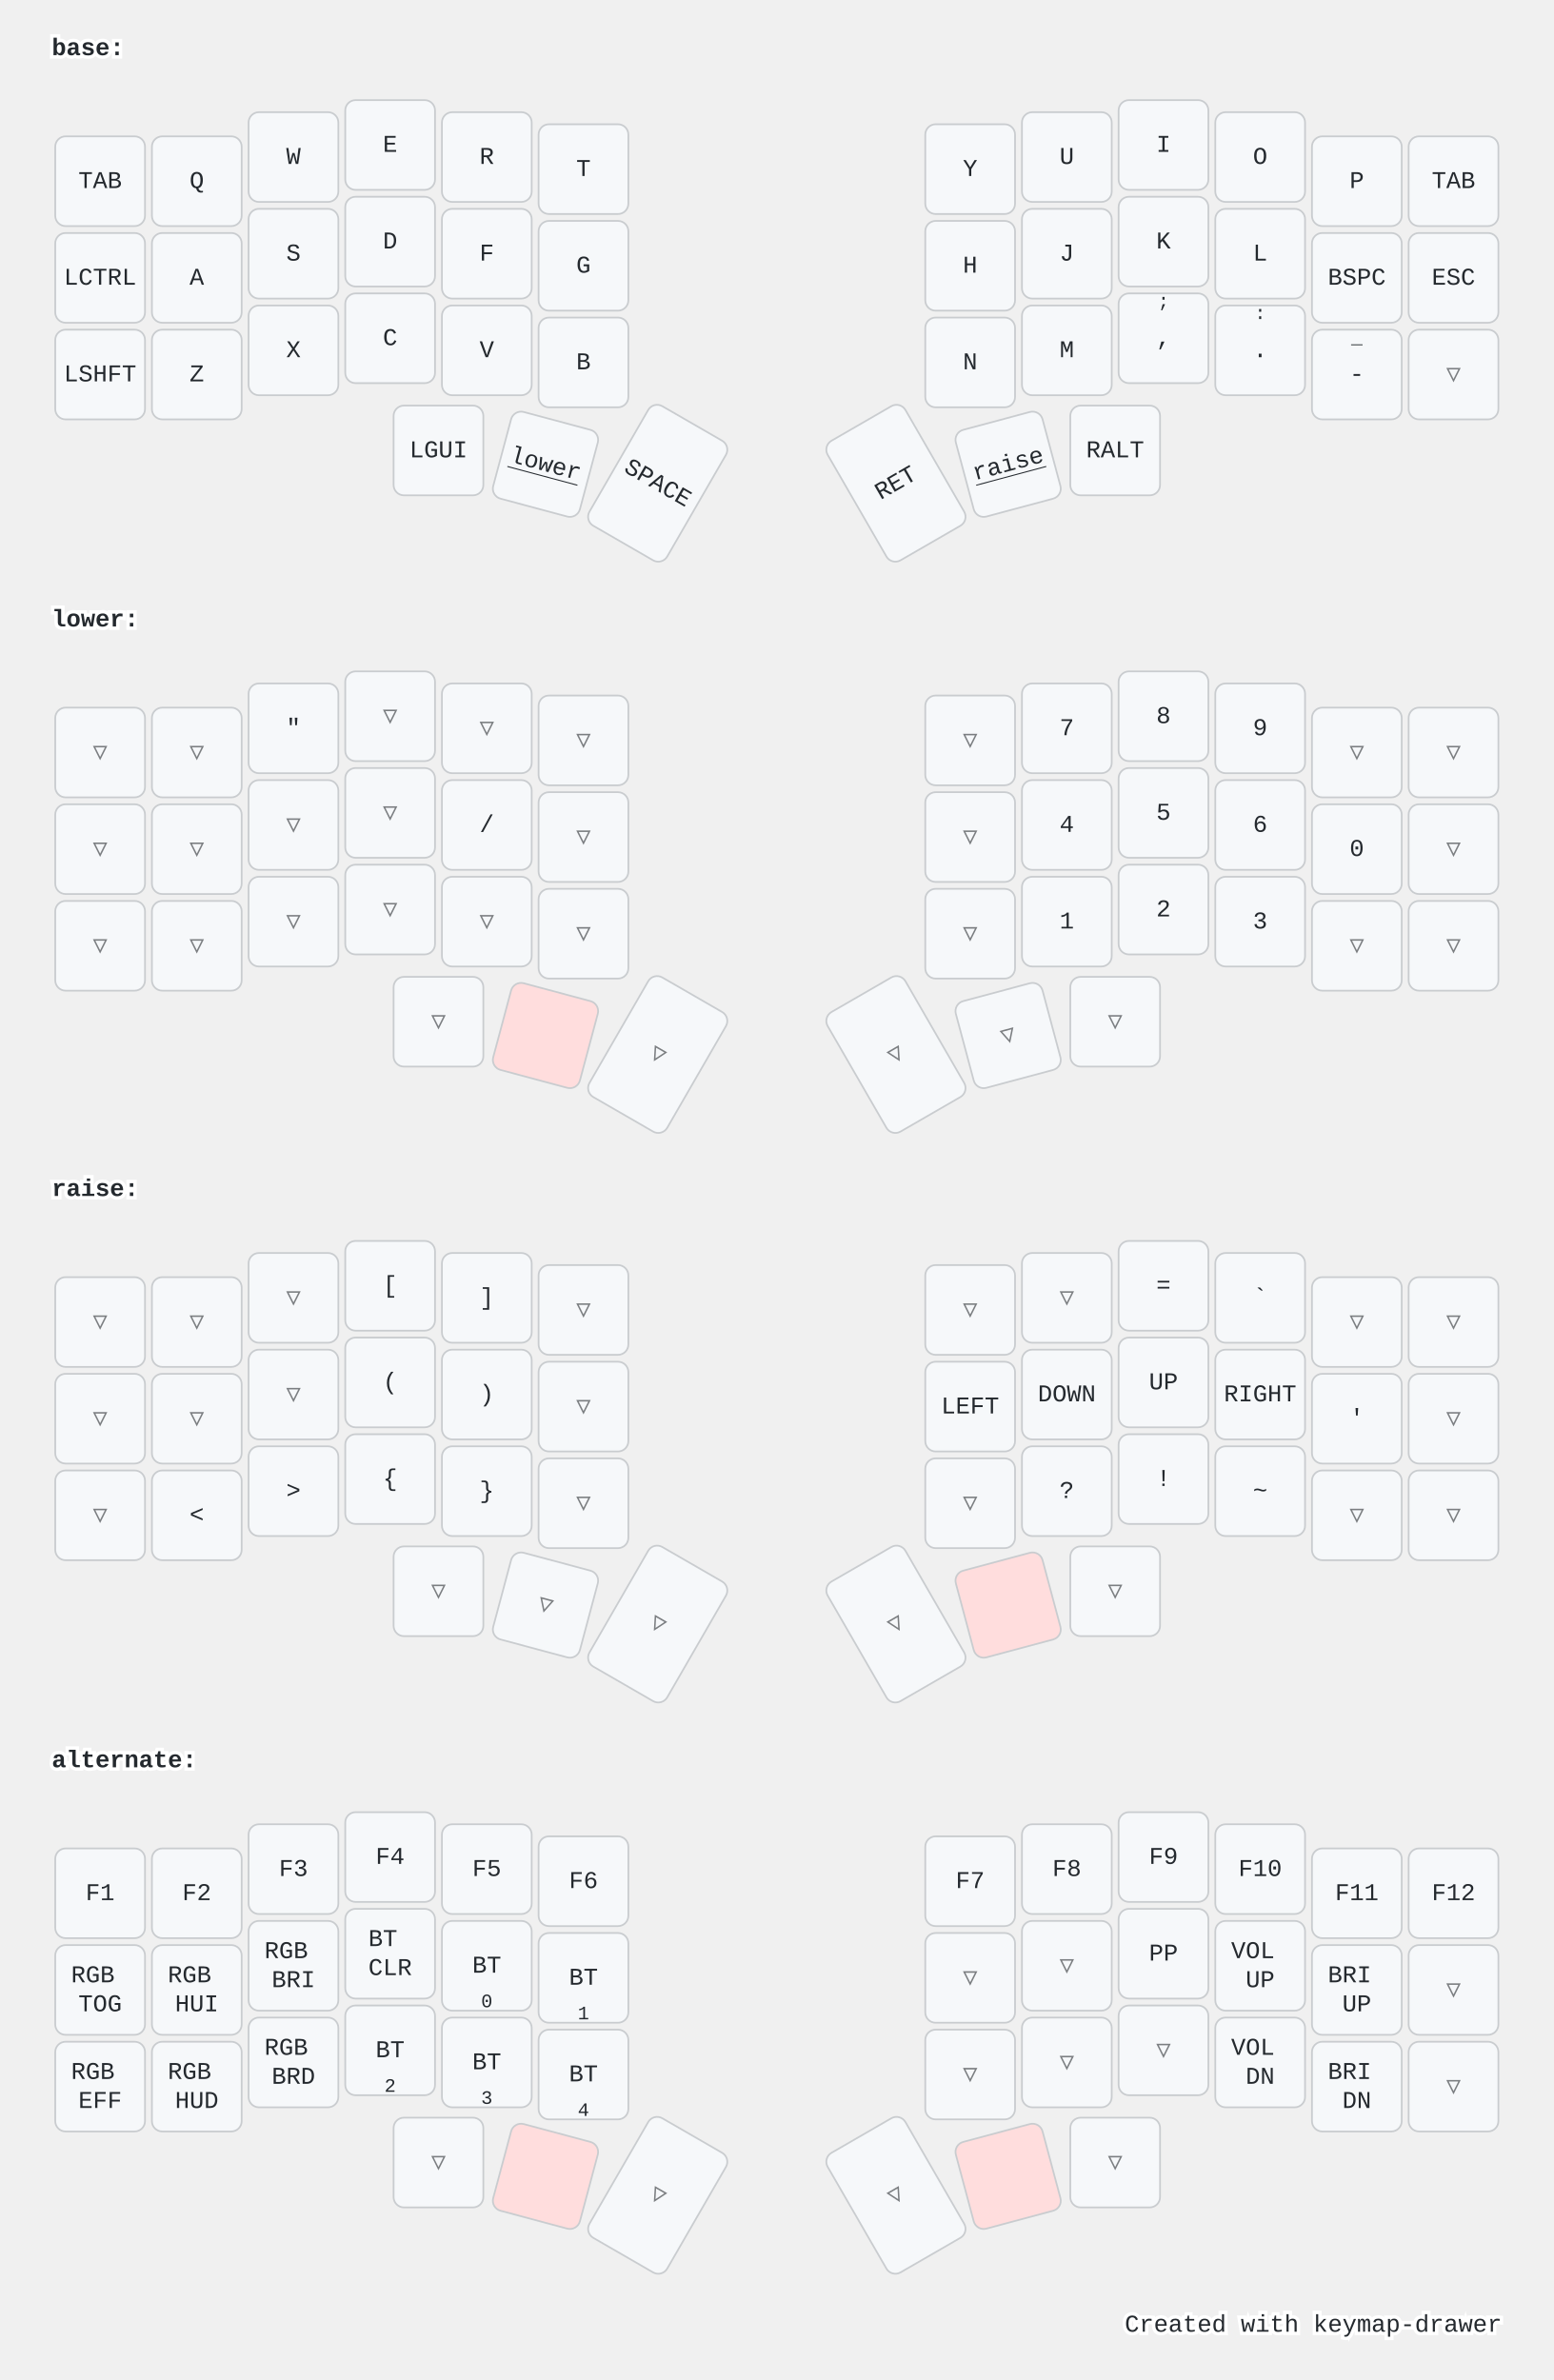
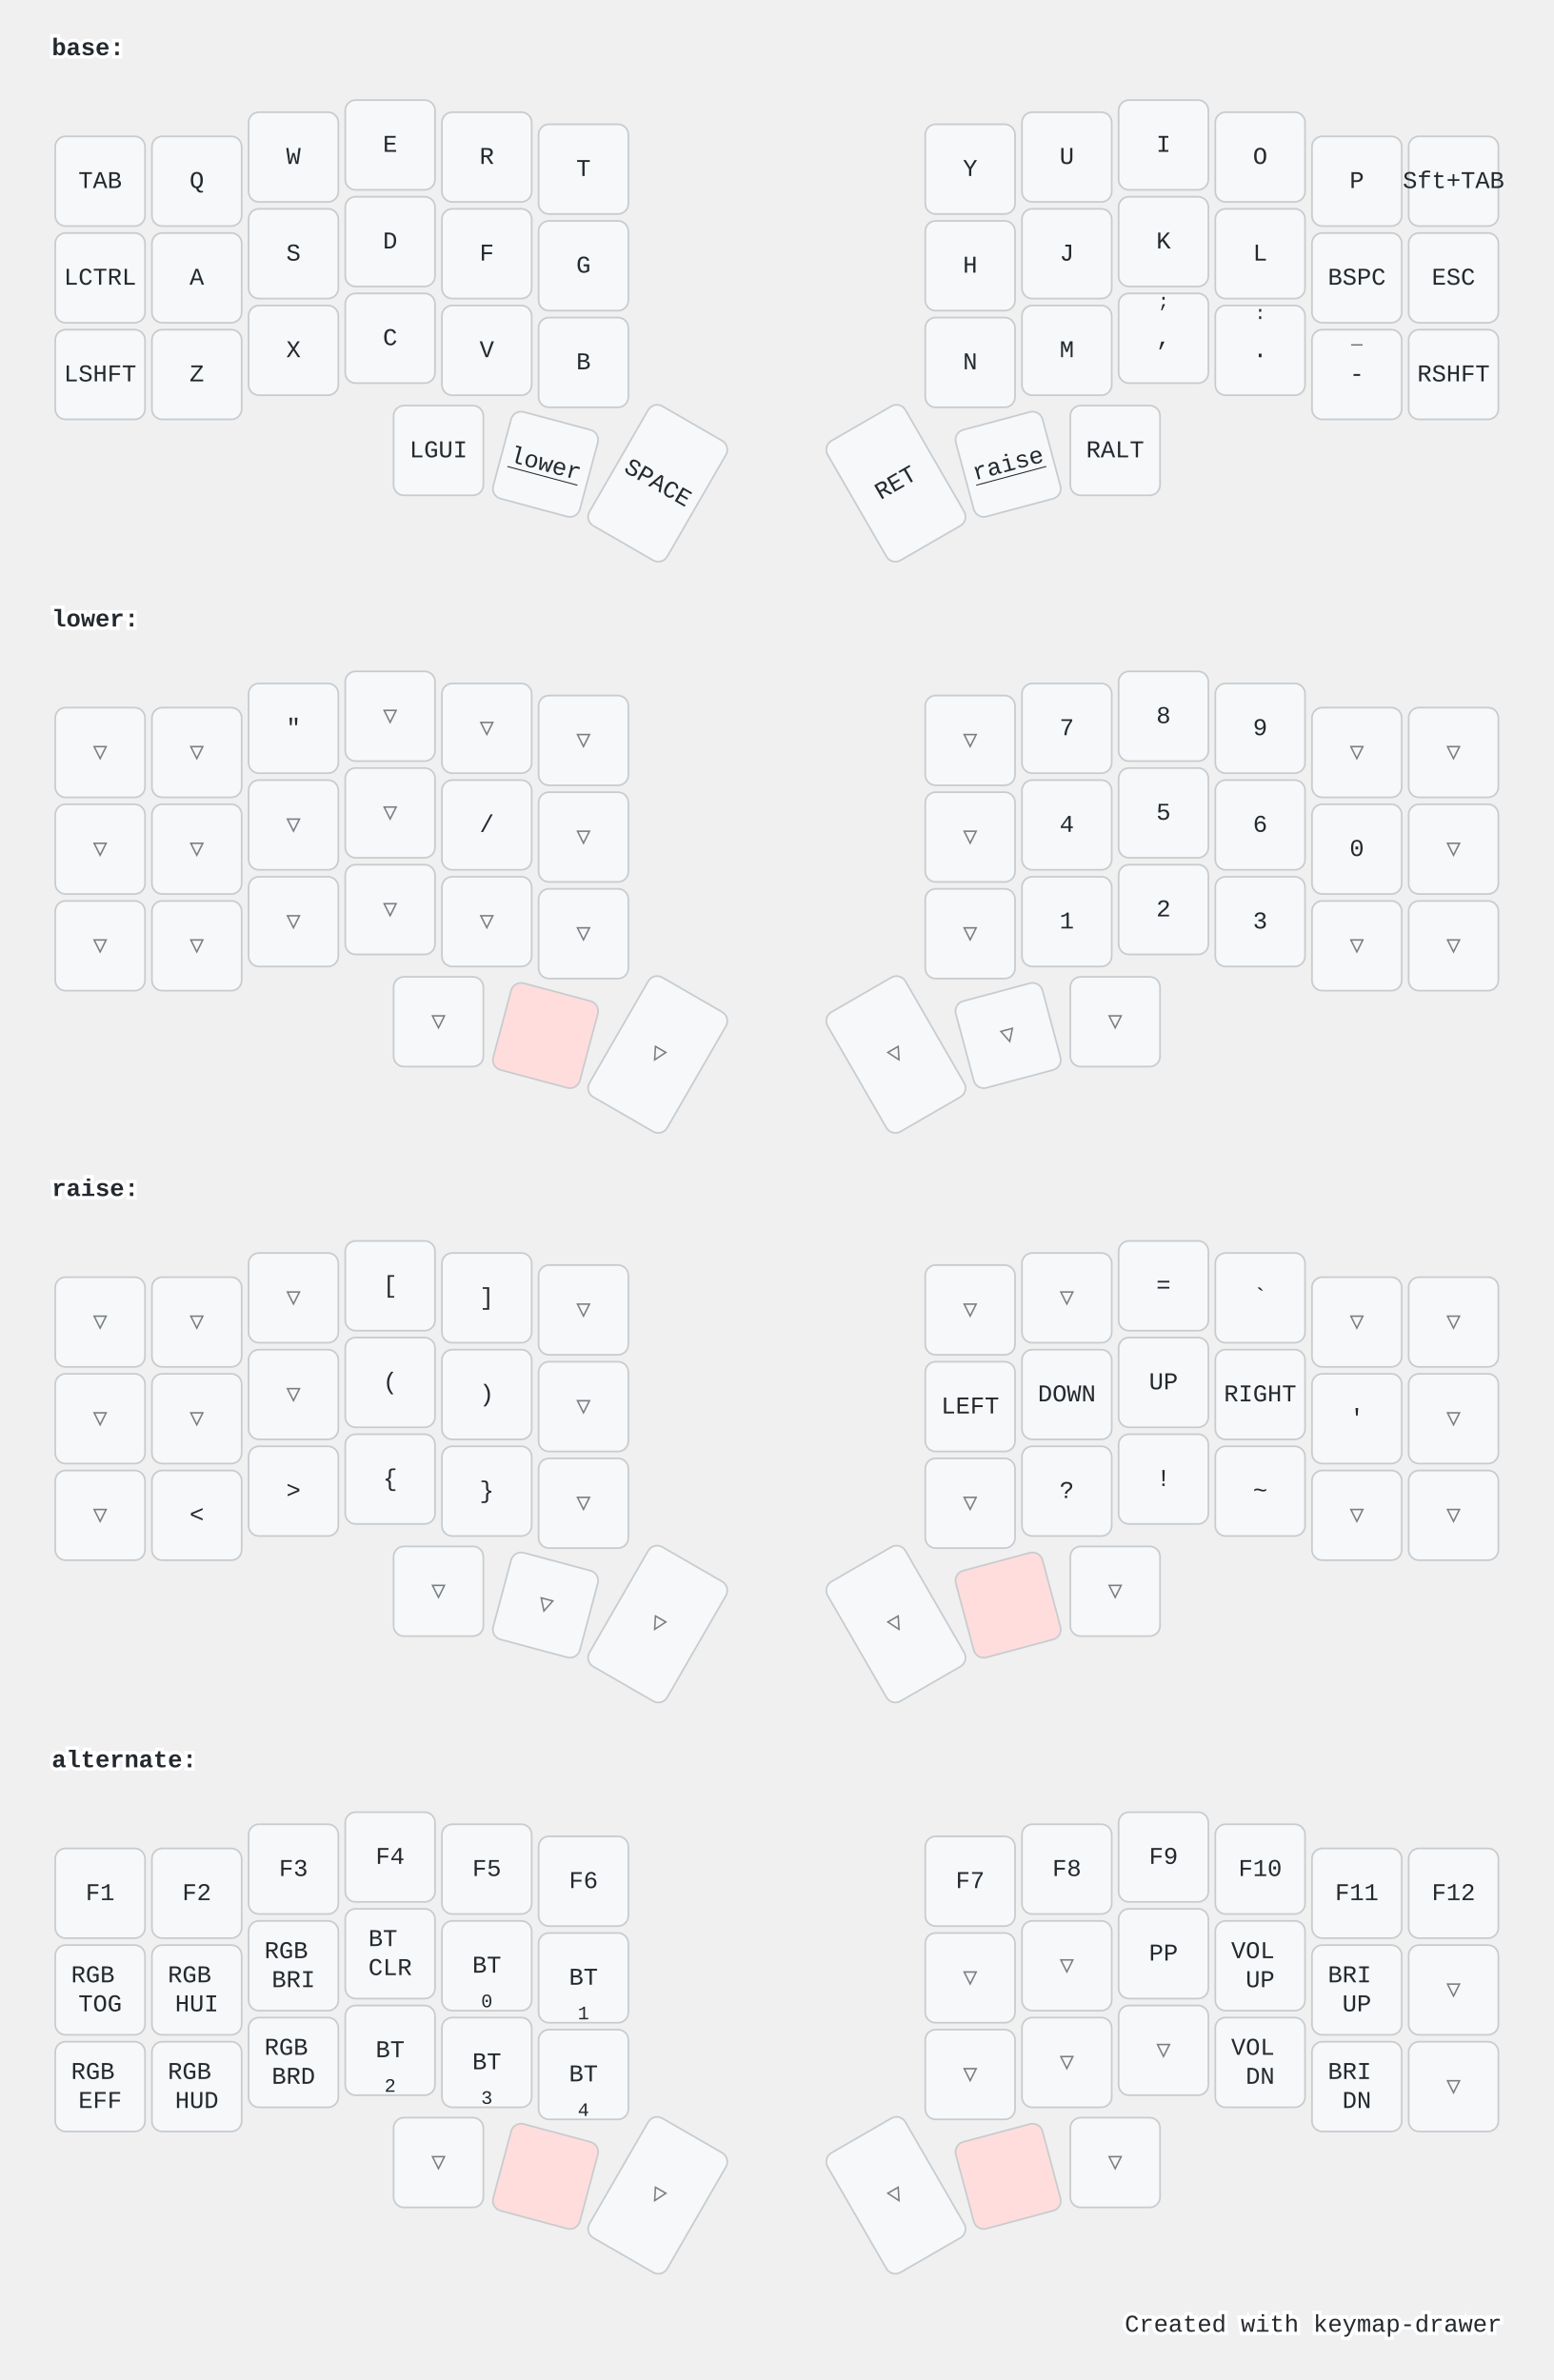
<svg xmlns="http://www.w3.org/2000/svg" width="900" height="1379" viewBox="0 0 900 1379" class="keymap">
  <style>/* inherit to force styles through use tags */
svg path {
    fill: inherit;
}

/* font and background color specifications */
svg.keymap {
    font-family: SFMono-Regular,Consolas,Liberation Mono,Menlo,monospace;
    font-size: 14px;
    font-kerning: normal;
    text-rendering: optimizeLegibility;
    fill: #24292e;
}

/* default key styling */
rect.key {
    fill: #f6f8fa;
}

rect.key, rect.combo {
    stroke: #c9cccf;
    stroke-width: 1;
}

/* default key side styling, only used is draw_key_sides is set */
rect.side {
    filter: brightness(90%);
}

/* color accent for combo boxes */
rect.combo, rect.combo-separate {
    fill: #cdf;
}

/* color accent for held keys */
rect.held, rect.combo.held {
    fill: #fdd;
}

/* color accent for ghost (optional) keys */
rect.ghost, rect.combo.ghost {
    stroke-dasharray: 4, 4;
    stroke-width: 2;
}

text {
    text-anchor: middle;
    dominant-baseline: middle;
}

/* styling for layer labels */
text.label {
    font-weight: bold;
    text-anchor: start;
    stroke: white;
    stroke-width: 4;
    paint-order: stroke;
}

/* styling for optional footer */
text.footer {
    text-anchor: end;
    dominant-baseline: auto;
    stroke: white;
    stroke-width: 4;
    paint-order: stroke;
}

/* styling for combo tap, and key non-tap label text */
text.combo, text.hold, text.shifted, text.left, text.right, text.tl, text.tr, text.bl, text.br {
    font-size: 11px;
}

text.hold, text.bl, text.br {
    text-anchor: middle;
    dominant-baseline: auto;
}

text.shifted, text.tl, text.tr {
    text-anchor: middle;
    dominant-baseline: hanging;
}

text.left, text.tl, text.bl {
    text-anchor: start;
}

text.right, text.tr, text.br {
    text-anchor: end;
}

text.layer-activator {
    text-decoration: underline;
}

/* styling for hold/shifted label text in combo box */
text.combo.hold, text.combo.shifted, text.combo.left, text.combo.right {
    font-size: 8px;
}

/* lighter symbol for transparent keys */
text.trans {
    fill: #7b7e81;
}

/* styling for combo dendrons */
path.combo {
    stroke-width: 1;
    stroke: gray;
    fill: none;
}

/* Start Tabler Icons Cleanup */
/* cannot use height/width with glyphs */
.icon-tabler &gt; path {
    fill: inherit;
    stroke: inherit;
    stroke-width: 2;
}
/* hide tabler's default box */
.icon-tabler &gt; path[stroke="none"][fill="none"] {
    visibility: hidden;
}
/* End Tabler Icons Cleanup */

@media (prefers-color-scheme: dark) {
svg.keymap { fill: #d1d6db; }
rect.key { fill: #3f4750; }
rect.key, rect.combo { stroke: #60666c; }
rect.combo, rect.combo-separate { fill: #1f3d7a; }
rect.held, rect.combo.held { fill: #854747; }
text.label, text.footer { stroke: black; }
text.trans { fill: #7e8184; }
path.combo { stroke: #7f7f7f; }

}</style>
  <g transform="translate(30, 0)" class="layer-base">
    <text x="0" y="28" class="label" id="base">base:</text>
    <g transform="translate(0, 56)">
      <g transform="translate(28, 49)" class="key keypos-0">
        <rect rx="6" ry="6" x="-26" y="-26" width="52" height="52" class="key" />
        <text x="0" y="0" class="key tap">TAB</text>
      </g>
      <g transform="translate(84, 49)" class="key keypos-1">
        <rect rx="6" ry="6" x="-26" y="-26" width="52" height="52" class="key" />
        <text x="0" y="0" class="key tap">Q</text>
      </g>
      <g transform="translate(140, 35)" class="key keypos-2">
        <rect rx="6" ry="6" x="-26" y="-26" width="52" height="52" class="key" />
        <text x="0" y="0" class="key tap">W</text>
      </g>
      <g transform="translate(196, 28)" class="key keypos-3">
        <rect rx="6" ry="6" x="-26" y="-26" width="52" height="52" class="key" />
        <text x="0" y="0" class="key tap">E</text>
      </g>
      <g transform="translate(252, 35)" class="key keypos-4">
        <rect rx="6" ry="6" x="-26" y="-26" width="52" height="52" class="key" />
        <text x="0" y="0" class="key tap">R</text>
      </g>
      <g transform="translate(308, 42)" class="key keypos-5">
        <rect rx="6" ry="6" x="-26" y="-26" width="52" height="52" class="key" />
        <text x="0" y="0" class="key tap">T</text>
      </g>
      <g transform="translate(532, 42)" class="key keypos-6">
        <rect rx="6" ry="6" x="-26" y="-26" width="52" height="52" class="key" />
        <text x="0" y="0" class="key tap">Y</text>
      </g>
      <g transform="translate(588, 35)" class="key keypos-7">
        <rect rx="6" ry="6" x="-26" y="-26" width="52" height="52" class="key" />
        <text x="0" y="0" class="key tap">U</text>
      </g>
      <g transform="translate(644, 28)" class="key keypos-8">
        <rect rx="6" ry="6" x="-26" y="-26" width="52" height="52" class="key" />
        <text x="0" y="0" class="key tap">I</text>
      </g>
      <g transform="translate(700, 35)" class="key keypos-9">
        <rect rx="6" ry="6" x="-26" y="-26" width="52" height="52" class="key" />
        <text x="0" y="0" class="key tap">O</text>
      </g>
      <g transform="translate(756, 49)" class="key keypos-10">
        <rect rx="6" ry="6" x="-26" y="-26" width="52" height="52" class="key" />
        <text x="0" y="0" class="key tap">P</text>
      </g>
      <g transform="translate(812, 49)" class="key keypos-11">
        <rect rx="6" ry="6" x="-26" y="-26" width="52" height="52" class="key" />
-         <text x="0" y="0" class="key tap">TAB</text>
+         <text x="0" y="0" class="key tap">Sft+TAB</text>
      </g>
      <g transform="translate(28, 105)" class="key keypos-12">
        <rect rx="6" ry="6" x="-26" y="-26" width="52" height="52" class="key" />
        <text x="0" y="0" class="key tap">LCTRL</text>
      </g>
      <g transform="translate(84, 105)" class="key keypos-13">
        <rect rx="6" ry="6" x="-26" y="-26" width="52" height="52" class="key" />
        <text x="0" y="0" class="key tap">A</text>
      </g>
      <g transform="translate(140, 91)" class="key keypos-14">
        <rect rx="6" ry="6" x="-26" y="-26" width="52" height="52" class="key" />
        <text x="0" y="0" class="key tap">S</text>
      </g>
      <g transform="translate(196, 84)" class="key keypos-15">
        <rect rx="6" ry="6" x="-26" y="-26" width="52" height="52" class="key" />
        <text x="0" y="0" class="key tap">D</text>
      </g>
      <g transform="translate(252, 91)" class="key keypos-16">
        <rect rx="6" ry="6" x="-26" y="-26" width="52" height="52" class="key" />
        <text x="0" y="0" class="key tap">F</text>
      </g>
      <g transform="translate(308, 98)" class="key keypos-17">
        <rect rx="6" ry="6" x="-26" y="-26" width="52" height="52" class="key" />
        <text x="0" y="0" class="key tap">G</text>
      </g>
      <g transform="translate(532, 98)" class="key keypos-18">
        <rect rx="6" ry="6" x="-26" y="-26" width="52" height="52" class="key" />
        <text x="0" y="0" class="key tap">H</text>
      </g>
      <g transform="translate(588, 91)" class="key keypos-19">
        <rect rx="6" ry="6" x="-26" y="-26" width="52" height="52" class="key" />
        <text x="0" y="0" class="key tap">J</text>
      </g>
      <g transform="translate(644, 84)" class="key keypos-20">
        <rect rx="6" ry="6" x="-26" y="-26" width="52" height="52" class="key" />
        <text x="0" y="0" class="key tap">K</text>
      </g>
      <g transform="translate(700, 91)" class="key keypos-21">
        <rect rx="6" ry="6" x="-26" y="-26" width="52" height="52" class="key" />
        <text x="0" y="0" class="key tap">L</text>
      </g>
      <g transform="translate(756, 105)" class="key keypos-22">
        <rect rx="6" ry="6" x="-26" y="-26" width="52" height="52" class="key" />
        <text x="0" y="0" class="key tap">BSPC</text>
      </g>
      <g transform="translate(812, 105)" class="key keypos-23">
        <rect rx="6" ry="6" x="-26" y="-26" width="52" height="52" class="key" />
        <text x="0" y="0" class="key tap">ESC</text>
      </g>
      <g transform="translate(28, 161)" class="key keypos-24">
        <rect rx="6" ry="6" x="-26" y="-26" width="52" height="52" class="key" />
        <text x="0" y="0" class="key tap">LSHFT</text>
      </g>
      <g transform="translate(84, 161)" class="key keypos-25">
        <rect rx="6" ry="6" x="-26" y="-26" width="52" height="52" class="key" />
        <text x="0" y="0" class="key tap">Z</text>
      </g>
      <g transform="translate(140, 147)" class="key keypos-26">
        <rect rx="6" ry="6" x="-26" y="-26" width="52" height="52" class="key" />
        <text x="0" y="0" class="key tap">X</text>
      </g>
      <g transform="translate(196, 140)" class="key keypos-27">
        <rect rx="6" ry="6" x="-26" y="-26" width="52" height="52" class="key" />
        <text x="0" y="0" class="key tap">C</text>
      </g>
      <g transform="translate(252, 147)" class="key keypos-28">
        <rect rx="6" ry="6" x="-26" y="-26" width="52" height="52" class="key" />
        <text x="0" y="0" class="key tap">V</text>
      </g>
      <g transform="translate(308, 154)" class="key keypos-29">
        <rect rx="6" ry="6" x="-26" y="-26" width="52" height="52" class="key" />
        <text x="0" y="0" class="key tap">B</text>
      </g>
      <g transform="translate(532, 154)" class="key keypos-30">
        <rect rx="6" ry="6" x="-26" y="-26" width="52" height="52" class="key" />
        <text x="0" y="0" class="key tap">N</text>
      </g>
      <g transform="translate(588, 147)" class="key keypos-31">
        <rect rx="6" ry="6" x="-26" y="-26" width="52" height="52" class="key" />
        <text x="0" y="0" class="key tap">M</text>
      </g>
      <g transform="translate(644, 140)" class="key keypos-32">
        <rect rx="6" ry="6" x="-26" y="-26" width="52" height="52" class="key" />
        <text x="0" y="0" class="key tap">,</text>
        <text x="0" y="-24" class="key shifted">;</text>
      </g>
      <g transform="translate(700, 147)" class="key keypos-33">
        <rect rx="6" ry="6" x="-26" y="-26" width="52" height="52" class="key" />
        <text x="0" y="0" class="key tap">.</text>
        <text x="0" y="-24" class="key shifted">:</text>
      </g>
      <g transform="translate(756, 161)" class="key keypos-34">
        <rect rx="6" ry="6" x="-26" y="-26" width="52" height="52" class="key" />
        <text x="0" y="0" class="key tap">-</text>
        <text x="0" y="-24" class="key shifted">_</text>
      </g>
-       <g transform="translate(812, 161)" class="key trans keypos-35">
-         <rect rx="6" ry="6" x="-26" y="-26" width="52" height="52" class="key trans" />
-         <text x="0" y="0" class="key trans tap">▽</text>
+       <g transform="translate(812, 161)" class="key keypos-35">
+         <rect rx="6" ry="6" x="-26" y="-26" width="52" height="52" class="key" />
+         <text x="0" y="0" class="key tap">RSHFT</text>
      </g>
      <g transform="translate(224, 205)" class="key keypos-36">
        <rect rx="6" ry="6" x="-26" y="-26" width="52" height="52" class="key" />
        <text x="0" y="0" class="key tap">LGUI</text>
      </g>
      <g transform="translate(286, 213) rotate(15.0)" class="key keypos-37">
        <rect rx="6" ry="6" x="-26" y="-26" width="52" height="52" class="key" />
        <a href="#lower">
          <text x="0" y="0" class="key tap layer-activator">lower</text>
        </a>
      </g>
      <g transform="translate(351, 224) rotate(30.0)" class="key keypos-38">
        <rect rx="6" ry="6" x="-26" y="-40" width="52" height="80" class="key" />
        <text x="0" y="0" class="key tap">SPACE</text>
      </g>
      <g transform="translate(489, 224) rotate(-30.0)" class="key keypos-39">
        <rect rx="6" ry="6" x="-26" y="-40" width="52" height="80" class="key" />
        <text x="0" y="0" class="key tap">RET</text>
      </g>
      <g transform="translate(554, 213) rotate(-15.0)" class="key keypos-40">
        <rect rx="6" ry="6" x="-26" y="-26" width="52" height="52" class="key" />
        <a href="#raise">
          <text x="0" y="0" class="key tap layer-activator">raise</text>
        </a>
      </g>
      <g transform="translate(616, 205)" class="key keypos-41">
        <rect rx="6" ry="6" x="-26" y="-26" width="52" height="52" class="key" />
        <text x="0" y="0" class="key tap">RALT</text>
      </g>
    </g>
  </g>
  <g transform="translate(30, 331)" class="layer-lower">
    <text x="0" y="28" class="label" id="lower">lower:</text>
    <g transform="translate(0, 56)">
      <g transform="translate(28, 49)" class="key trans keypos-0">
        <rect rx="6" ry="6" x="-26" y="-26" width="52" height="52" class="key trans" />
        <text x="0" y="0" class="key trans tap">▽</text>
      </g>
      <g transform="translate(84, 49)" class="key trans keypos-1">
        <rect rx="6" ry="6" x="-26" y="-26" width="52" height="52" class="key trans" />
        <text x="0" y="0" class="key trans tap">▽</text>
      </g>
      <g transform="translate(140, 35)" class="key keypos-2">
        <rect rx="6" ry="6" x="-26" y="-26" width="52" height="52" class="key" />
        <text x="0" y="0" class="key tap">"</text>
      </g>
      <g transform="translate(196, 28)" class="key trans keypos-3">
        <rect rx="6" ry="6" x="-26" y="-26" width="52" height="52" class="key trans" />
        <text x="0" y="0" class="key trans tap">▽</text>
      </g>
      <g transform="translate(252, 35)" class="key trans keypos-4">
        <rect rx="6" ry="6" x="-26" y="-26" width="52" height="52" class="key trans" />
        <text x="0" y="0" class="key trans tap">▽</text>
      </g>
      <g transform="translate(308, 42)" class="key trans keypos-5">
        <rect rx="6" ry="6" x="-26" y="-26" width="52" height="52" class="key trans" />
        <text x="0" y="0" class="key trans tap">▽</text>
      </g>
      <g transform="translate(532, 42)" class="key trans keypos-6">
        <rect rx="6" ry="6" x="-26" y="-26" width="52" height="52" class="key trans" />
        <text x="0" y="0" class="key trans tap">▽</text>
      </g>
      <g transform="translate(588, 35)" class="key keypos-7">
        <rect rx="6" ry="6" x="-26" y="-26" width="52" height="52" class="key" />
        <text x="0" y="0" class="key tap">7</text>
      </g>
      <g transform="translate(644, 28)" class="key keypos-8">
        <rect rx="6" ry="6" x="-26" y="-26" width="52" height="52" class="key" />
        <text x="0" y="0" class="key tap">8</text>
      </g>
      <g transform="translate(700, 35)" class="key keypos-9">
        <rect rx="6" ry="6" x="-26" y="-26" width="52" height="52" class="key" />
        <text x="0" y="0" class="key tap">9</text>
      </g>
      <g transform="translate(756, 49)" class="key trans keypos-10">
        <rect rx="6" ry="6" x="-26" y="-26" width="52" height="52" class="key trans" />
        <text x="0" y="0" class="key trans tap">▽</text>
      </g>
      <g transform="translate(812, 49)" class="key trans keypos-11">
        <rect rx="6" ry="6" x="-26" y="-26" width="52" height="52" class="key trans" />
        <text x="0" y="0" class="key trans tap">▽</text>
      </g>
      <g transform="translate(28, 105)" class="key trans keypos-12">
        <rect rx="6" ry="6" x="-26" y="-26" width="52" height="52" class="key trans" />
        <text x="0" y="0" class="key trans tap">▽</text>
      </g>
      <g transform="translate(84, 105)" class="key trans keypos-13">
        <rect rx="6" ry="6" x="-26" y="-26" width="52" height="52" class="key trans" />
        <text x="0" y="0" class="key trans tap">▽</text>
      </g>
      <g transform="translate(140, 91)" class="key trans keypos-14">
        <rect rx="6" ry="6" x="-26" y="-26" width="52" height="52" class="key trans" />
        <text x="0" y="0" class="key trans tap">▽</text>
      </g>
      <g transform="translate(196, 84)" class="key trans keypos-15">
        <rect rx="6" ry="6" x="-26" y="-26" width="52" height="52" class="key trans" />
        <text x="0" y="0" class="key trans tap">▽</text>
      </g>
      <g transform="translate(252, 91)" class="key keypos-16">
        <rect rx="6" ry="6" x="-26" y="-26" width="52" height="52" class="key" />
        <text x="0" y="0" class="key tap">/</text>
      </g>
      <g transform="translate(308, 98)" class="key trans keypos-17">
        <rect rx="6" ry="6" x="-26" y="-26" width="52" height="52" class="key trans" />
        <text x="0" y="0" class="key trans tap">▽</text>
      </g>
      <g transform="translate(532, 98)" class="key trans keypos-18">
        <rect rx="6" ry="6" x="-26" y="-26" width="52" height="52" class="key trans" />
        <text x="0" y="0" class="key trans tap">▽</text>
      </g>
      <g transform="translate(588, 91)" class="key keypos-19">
        <rect rx="6" ry="6" x="-26" y="-26" width="52" height="52" class="key" />
        <text x="0" y="0" class="key tap">4</text>
      </g>
      <g transform="translate(644, 84)" class="key keypos-20">
        <rect rx="6" ry="6" x="-26" y="-26" width="52" height="52" class="key" />
        <text x="0" y="0" class="key tap">5</text>
      </g>
      <g transform="translate(700, 91)" class="key keypos-21">
        <rect rx="6" ry="6" x="-26" y="-26" width="52" height="52" class="key" />
        <text x="0" y="0" class="key tap">6</text>
      </g>
      <g transform="translate(756, 105)" class="key keypos-22">
        <rect rx="6" ry="6" x="-26" y="-26" width="52" height="52" class="key" />
        <text x="0" y="0" class="key tap">0</text>
      </g>
      <g transform="translate(812, 105)" class="key trans keypos-23">
        <rect rx="6" ry="6" x="-26" y="-26" width="52" height="52" class="key trans" />
        <text x="0" y="0" class="key trans tap">▽</text>
      </g>
      <g transform="translate(28, 161)" class="key trans keypos-24">
        <rect rx="6" ry="6" x="-26" y="-26" width="52" height="52" class="key trans" />
        <text x="0" y="0" class="key trans tap">▽</text>
      </g>
      <g transform="translate(84, 161)" class="key trans keypos-25">
        <rect rx="6" ry="6" x="-26" y="-26" width="52" height="52" class="key trans" />
        <text x="0" y="0" class="key trans tap">▽</text>
      </g>
      <g transform="translate(140, 147)" class="key trans keypos-26">
        <rect rx="6" ry="6" x="-26" y="-26" width="52" height="52" class="key trans" />
        <text x="0" y="0" class="key trans tap">▽</text>
      </g>
      <g transform="translate(196, 140)" class="key trans keypos-27">
        <rect rx="6" ry="6" x="-26" y="-26" width="52" height="52" class="key trans" />
        <text x="0" y="0" class="key trans tap">▽</text>
      </g>
      <g transform="translate(252, 147)" class="key trans keypos-28">
        <rect rx="6" ry="6" x="-26" y="-26" width="52" height="52" class="key trans" />
        <text x="0" y="0" class="key trans tap">▽</text>
      </g>
      <g transform="translate(308, 154)" class="key trans keypos-29">
        <rect rx="6" ry="6" x="-26" y="-26" width="52" height="52" class="key trans" />
        <text x="0" y="0" class="key trans tap">▽</text>
      </g>
      <g transform="translate(532, 154)" class="key trans keypos-30">
        <rect rx="6" ry="6" x="-26" y="-26" width="52" height="52" class="key trans" />
        <text x="0" y="0" class="key trans tap">▽</text>
      </g>
      <g transform="translate(588, 147)" class="key keypos-31">
        <rect rx="6" ry="6" x="-26" y="-26" width="52" height="52" class="key" />
        <text x="0" y="0" class="key tap">1</text>
      </g>
      <g transform="translate(644, 140)" class="key keypos-32">
        <rect rx="6" ry="6" x="-26" y="-26" width="52" height="52" class="key" />
        <text x="0" y="0" class="key tap">2</text>
      </g>
      <g transform="translate(700, 147)" class="key keypos-33">
        <rect rx="6" ry="6" x="-26" y="-26" width="52" height="52" class="key" />
        <text x="0" y="0" class="key tap">3</text>
      </g>
      <g transform="translate(756, 161)" class="key trans keypos-34">
        <rect rx="6" ry="6" x="-26" y="-26" width="52" height="52" class="key trans" />
        <text x="0" y="0" class="key trans tap">▽</text>
      </g>
      <g transform="translate(812, 161)" class="key trans keypos-35">
        <rect rx="6" ry="6" x="-26" y="-26" width="52" height="52" class="key trans" />
        <text x="0" y="0" class="key trans tap">▽</text>
      </g>
      <g transform="translate(224, 205)" class="key trans keypos-36">
        <rect rx="6" ry="6" x="-26" y="-26" width="52" height="52" class="key trans" />
        <text x="0" y="0" class="key trans tap">▽</text>
      </g>
      <g transform="translate(286, 213) rotate(15.0)" class="key held keypos-37">
        <rect rx="6" ry="6" x="-26" y="-26" width="52" height="52" class="key held" />
      </g>
      <g transform="translate(351, 224) rotate(30.0)" class="key trans keypos-38">
        <rect rx="6" ry="6" x="-26" y="-40" width="52" height="80" class="key trans" />
        <text x="0" y="0" class="key trans tap">▽</text>
      </g>
      <g transform="translate(489, 224) rotate(-30.0)" class="key trans keypos-39">
        <rect rx="6" ry="6" x="-26" y="-40" width="52" height="80" class="key trans" />
        <text x="0" y="0" class="key trans tap">▽</text>
      </g>
      <g transform="translate(554, 213) rotate(-15.0)" class="key trans keypos-40">
        <rect rx="6" ry="6" x="-26" y="-26" width="52" height="52" class="key trans" />
        <text x="0" y="0" class="key trans tap">▽</text>
      </g>
      <g transform="translate(616, 205)" class="key trans keypos-41">
        <rect rx="6" ry="6" x="-26" y="-26" width="52" height="52" class="key trans" />
        <text x="0" y="0" class="key trans tap">▽</text>
      </g>
    </g>
  </g>
  <g transform="translate(30, 661)" class="layer-raise">
    <text x="0" y="28" class="label" id="raise">raise:</text>
    <g transform="translate(0, 56)">
      <g transform="translate(28, 49)" class="key trans keypos-0">
        <rect rx="6" ry="6" x="-26" y="-26" width="52" height="52" class="key trans" />
        <text x="0" y="0" class="key trans tap">▽</text>
      </g>
      <g transform="translate(84, 49)" class="key trans keypos-1">
        <rect rx="6" ry="6" x="-26" y="-26" width="52" height="52" class="key trans" />
        <text x="0" y="0" class="key trans tap">▽</text>
      </g>
      <g transform="translate(140, 35)" class="key trans keypos-2">
        <rect rx="6" ry="6" x="-26" y="-26" width="52" height="52" class="key trans" />
        <text x="0" y="0" class="key trans tap">▽</text>
      </g>
      <g transform="translate(196, 28)" class="key keypos-3">
        <rect rx="6" ry="6" x="-26" y="-26" width="52" height="52" class="key" />
        <text x="0" y="0" class="key tap">[</text>
      </g>
      <g transform="translate(252, 35)" class="key keypos-4">
        <rect rx="6" ry="6" x="-26" y="-26" width="52" height="52" class="key" />
        <text x="0" y="0" class="key tap">]</text>
      </g>
      <g transform="translate(308, 42)" class="key trans keypos-5">
        <rect rx="6" ry="6" x="-26" y="-26" width="52" height="52" class="key trans" />
        <text x="0" y="0" class="key trans tap">▽</text>
      </g>
      <g transform="translate(532, 42)" class="key trans keypos-6">
        <rect rx="6" ry="6" x="-26" y="-26" width="52" height="52" class="key trans" />
        <text x="0" y="0" class="key trans tap">▽</text>
      </g>
      <g transform="translate(588, 35)" class="key trans keypos-7">
        <rect rx="6" ry="6" x="-26" y="-26" width="52" height="52" class="key trans" />
        <text x="0" y="0" class="key trans tap">▽</text>
      </g>
      <g transform="translate(644, 28)" class="key keypos-8">
        <rect rx="6" ry="6" x="-26" y="-26" width="52" height="52" class="key" />
        <text x="0" y="0" class="key tap">=</text>
      </g>
      <g transform="translate(700, 35)" class="key keypos-9">
        <rect rx="6" ry="6" x="-26" y="-26" width="52" height="52" class="key" />
        <text x="0" y="0" class="key tap">`</text>
      </g>
      <g transform="translate(756, 49)" class="key trans keypos-10">
        <rect rx="6" ry="6" x="-26" y="-26" width="52" height="52" class="key trans" />
        <text x="0" y="0" class="key trans tap">▽</text>
      </g>
      <g transform="translate(812, 49)" class="key trans keypos-11">
        <rect rx="6" ry="6" x="-26" y="-26" width="52" height="52" class="key trans" />
        <text x="0" y="0" class="key trans tap">▽</text>
      </g>
      <g transform="translate(28, 105)" class="key trans keypos-12">
        <rect rx="6" ry="6" x="-26" y="-26" width="52" height="52" class="key trans" />
        <text x="0" y="0" class="key trans tap">▽</text>
      </g>
      <g transform="translate(84, 105)" class="key trans keypos-13">
        <rect rx="6" ry="6" x="-26" y="-26" width="52" height="52" class="key trans" />
        <text x="0" y="0" class="key trans tap">▽</text>
      </g>
      <g transform="translate(140, 91)" class="key trans keypos-14">
        <rect rx="6" ry="6" x="-26" y="-26" width="52" height="52" class="key trans" />
        <text x="0" y="0" class="key trans tap">▽</text>
      </g>
      <g transform="translate(196, 84)" class="key keypos-15">
        <rect rx="6" ry="6" x="-26" y="-26" width="52" height="52" class="key" />
        <text x="0" y="0" class="key tap">(</text>
      </g>
      <g transform="translate(252, 91)" class="key keypos-16">
        <rect rx="6" ry="6" x="-26" y="-26" width="52" height="52" class="key" />
        <text x="0" y="0" class="key tap">)</text>
      </g>
      <g transform="translate(308, 98)" class="key trans keypos-17">
        <rect rx="6" ry="6" x="-26" y="-26" width="52" height="52" class="key trans" />
        <text x="0" y="0" class="key trans tap">▽</text>
      </g>
      <g transform="translate(532, 98)" class="key keypos-18">
        <rect rx="6" ry="6" x="-26" y="-26" width="52" height="52" class="key" />
        <text x="0" y="0" class="key tap">LEFT</text>
      </g>
      <g transform="translate(588, 91)" class="key keypos-19">
        <rect rx="6" ry="6" x="-26" y="-26" width="52" height="52" class="key" />
        <text x="0" y="0" class="key tap">DOWN</text>
      </g>
      <g transform="translate(644, 84)" class="key keypos-20">
        <rect rx="6" ry="6" x="-26" y="-26" width="52" height="52" class="key" />
        <text x="0" y="0" class="key tap">UP</text>
      </g>
      <g transform="translate(700, 91)" class="key keypos-21">
        <rect rx="6" ry="6" x="-26" y="-26" width="52" height="52" class="key" />
        <text x="0" y="0" class="key tap">RIGHT</text>
      </g>
      <g transform="translate(756, 105)" class="key keypos-22">
        <rect rx="6" ry="6" x="-26" y="-26" width="52" height="52" class="key" />
        <text x="0" y="0" class="key tap">'</text>
      </g>
      <g transform="translate(812, 105)" class="key trans keypos-23">
        <rect rx="6" ry="6" x="-26" y="-26" width="52" height="52" class="key trans" />
        <text x="0" y="0" class="key trans tap">▽</text>
      </g>
      <g transform="translate(28, 161)" class="key trans keypos-24">
        <rect rx="6" ry="6" x="-26" y="-26" width="52" height="52" class="key trans" />
        <text x="0" y="0" class="key trans tap">▽</text>
      </g>
      <g transform="translate(84, 161)" class="key keypos-25">
        <rect rx="6" ry="6" x="-26" y="-26" width="52" height="52" class="key" />
        <text x="0" y="0" class="key tap">&lt;</text>
      </g>
      <g transform="translate(140, 147)" class="key keypos-26">
        <rect rx="6" ry="6" x="-26" y="-26" width="52" height="52" class="key" />
        <text x="0" y="0" class="key tap">&gt;</text>
      </g>
      <g transform="translate(196, 140)" class="key keypos-27">
        <rect rx="6" ry="6" x="-26" y="-26" width="52" height="52" class="key" />
        <text x="0" y="0" class="key tap">{</text>
      </g>
      <g transform="translate(252, 147)" class="key keypos-28">
        <rect rx="6" ry="6" x="-26" y="-26" width="52" height="52" class="key" />
        <text x="0" y="0" class="key tap">}</text>
      </g>
      <g transform="translate(308, 154)" class="key trans keypos-29">
        <rect rx="6" ry="6" x="-26" y="-26" width="52" height="52" class="key trans" />
        <text x="0" y="0" class="key trans tap">▽</text>
      </g>
      <g transform="translate(532, 154)" class="key trans keypos-30">
        <rect rx="6" ry="6" x="-26" y="-26" width="52" height="52" class="key trans" />
        <text x="0" y="0" class="key trans tap">▽</text>
      </g>
      <g transform="translate(588, 147)" class="key keypos-31">
        <rect rx="6" ry="6" x="-26" y="-26" width="52" height="52" class="key" />
        <text x="0" y="0" class="key tap">?</text>
      </g>
      <g transform="translate(644, 140)" class="key keypos-32">
        <rect rx="6" ry="6" x="-26" y="-26" width="52" height="52" class="key" />
        <text x="0" y="0" class="key tap">!</text>
      </g>
      <g transform="translate(700, 147)" class="key keypos-33">
        <rect rx="6" ry="6" x="-26" y="-26" width="52" height="52" class="key" />
        <text x="0" y="0" class="key tap">~</text>
      </g>
      <g transform="translate(756, 161)" class="key trans keypos-34">
        <rect rx="6" ry="6" x="-26" y="-26" width="52" height="52" class="key trans" />
        <text x="0" y="0" class="key trans tap">▽</text>
      </g>
      <g transform="translate(812, 161)" class="key trans keypos-35">
        <rect rx="6" ry="6" x="-26" y="-26" width="52" height="52" class="key trans" />
        <text x="0" y="0" class="key trans tap">▽</text>
      </g>
      <g transform="translate(224, 205)" class="key trans keypos-36">
        <rect rx="6" ry="6" x="-26" y="-26" width="52" height="52" class="key trans" />
        <text x="0" y="0" class="key trans tap">▽</text>
      </g>
      <g transform="translate(286, 213) rotate(15.0)" class="key trans keypos-37">
        <rect rx="6" ry="6" x="-26" y="-26" width="52" height="52" class="key trans" />
        <text x="0" y="0" class="key trans tap">▽</text>
      </g>
      <g transform="translate(351, 224) rotate(30.0)" class="key trans keypos-38">
        <rect rx="6" ry="6" x="-26" y="-40" width="52" height="80" class="key trans" />
        <text x="0" y="0" class="key trans tap">▽</text>
      </g>
      <g transform="translate(489, 224) rotate(-30.0)" class="key trans keypos-39">
        <rect rx="6" ry="6" x="-26" y="-40" width="52" height="80" class="key trans" />
        <text x="0" y="0" class="key trans tap">▽</text>
      </g>
      <g transform="translate(554, 213) rotate(-15.0)" class="key held keypos-40">
        <rect rx="6" ry="6" x="-26" y="-26" width="52" height="52" class="key held" />
      </g>
      <g transform="translate(616, 205)" class="key trans keypos-41">
        <rect rx="6" ry="6" x="-26" y="-26" width="52" height="52" class="key trans" />
        <text x="0" y="0" class="key trans tap">▽</text>
      </g>
    </g>
  </g>
  <g transform="translate(30, 992)" class="layer-alternate">
    <text x="0" y="28" class="label" id="alternate">alternate:</text>
    <g transform="translate(0, 56)">
      <g transform="translate(28, 49)" class="key keypos-0">
        <rect rx="6" ry="6" x="-26" y="-26" width="52" height="52" class="key" />
        <text x="0" y="0" class="key tap">F1</text>
      </g>
      <g transform="translate(84, 49)" class="key keypos-1">
        <rect rx="6" ry="6" x="-26" y="-26" width="52" height="52" class="key" />
        <text x="0" y="0" class="key tap">F2</text>
      </g>
      <g transform="translate(140, 35)" class="key keypos-2">
        <rect rx="6" ry="6" x="-26" y="-26" width="52" height="52" class="key" />
        <text x="0" y="0" class="key tap">F3</text>
      </g>
      <g transform="translate(196, 28)" class="key keypos-3">
        <rect rx="6" ry="6" x="-26" y="-26" width="52" height="52" class="key" />
        <text x="0" y="0" class="key tap">F4</text>
      </g>
      <g transform="translate(252, 35)" class="key keypos-4">
        <rect rx="6" ry="6" x="-26" y="-26" width="52" height="52" class="key" />
        <text x="0" y="0" class="key tap">F5</text>
      </g>
      <g transform="translate(308, 42)" class="key keypos-5">
        <rect rx="6" ry="6" x="-26" y="-26" width="52" height="52" class="key" />
        <text x="0" y="0" class="key tap">F6</text>
      </g>
      <g transform="translate(532, 42)" class="key keypos-6">
        <rect rx="6" ry="6" x="-26" y="-26" width="52" height="52" class="key" />
        <text x="0" y="0" class="key tap">F7</text>
      </g>
      <g transform="translate(588, 35)" class="key keypos-7">
        <rect rx="6" ry="6" x="-26" y="-26" width="52" height="52" class="key" />
        <text x="0" y="0" class="key tap">F8</text>
      </g>
      <g transform="translate(644, 28)" class="key keypos-8">
        <rect rx="6" ry="6" x="-26" y="-26" width="52" height="52" class="key" />
        <text x="0" y="0" class="key tap">F9</text>
      </g>
      <g transform="translate(700, 35)" class="key keypos-9">
        <rect rx="6" ry="6" x="-26" y="-26" width="52" height="52" class="key" />
        <text x="0" y="0" class="key tap">F10</text>
      </g>
      <g transform="translate(756, 49)" class="key keypos-10">
        <rect rx="6" ry="6" x="-26" y="-26" width="52" height="52" class="key" />
        <text x="0" y="0" class="key tap">F11</text>
      </g>
      <g transform="translate(812, 49)" class="key keypos-11">
        <rect rx="6" ry="6" x="-26" y="-26" width="52" height="52" class="key" />
        <text x="0" y="0" class="key tap">F12</text>
      </g>
      <g transform="translate(28, 105)" class="key keypos-12">
        <rect rx="6" ry="6" x="-26" y="-26" width="52" height="52" class="key" />
        <text x="0" y="0" class="key tap">
          <tspan x="0" dy="-0.6em">RGB</tspan>
          <tspan x="0" dy="1.2em">TOG</tspan>
        </text>
      </g>
      <g transform="translate(84, 105)" class="key keypos-13">
        <rect rx="6" ry="6" x="-26" y="-26" width="52" height="52" class="key" />
        <text x="0" y="0" class="key tap">
          <tspan x="0" dy="-0.6em">RGB</tspan>
          <tspan x="0" dy="1.2em">HUI</tspan>
        </text>
      </g>
      <g transform="translate(140, 91)" class="key keypos-14">
        <rect rx="6" ry="6" x="-26" y="-26" width="52" height="52" class="key" />
        <text x="0" y="0" class="key tap">
          <tspan x="0" dy="-0.6em">RGB</tspan>
          <tspan x="0" dy="1.2em">BRI</tspan>
        </text>
      </g>
      <g transform="translate(196, 84)" class="key keypos-15">
        <rect rx="6" ry="6" x="-26" y="-26" width="52" height="52" class="key" />
        <text x="0" y="0" class="key tap">
          <tspan x="0" dy="-0.6em">BT</tspan>
          <tspan x="0" dy="1.2em">CLR</tspan>
        </text>
      </g>
      <g transform="translate(252, 91)" class="key keypos-16">
        <rect rx="6" ry="6" x="-26" y="-26" width="52" height="52" class="key" />
        <text x="0" y="0" class="key tap">BT</text>
        <text x="0" y="24" class="key hold">0</text>
      </g>
      <g transform="translate(308, 98)" class="key keypos-17">
        <rect rx="6" ry="6" x="-26" y="-26" width="52" height="52" class="key" />
        <text x="0" y="0" class="key tap">BT</text>
        <text x="0" y="24" class="key hold">1</text>
      </g>
      <g transform="translate(532, 98)" class="key trans keypos-18">
        <rect rx="6" ry="6" x="-26" y="-26" width="52" height="52" class="key trans" />
        <text x="0" y="0" class="key trans tap">▽</text>
      </g>
      <g transform="translate(588, 91)" class="key trans keypos-19">
        <rect rx="6" ry="6" x="-26" y="-26" width="52" height="52" class="key trans" />
        <text x="0" y="0" class="key trans tap">▽</text>
      </g>
      <g transform="translate(644, 84)" class="key keypos-20">
        <rect rx="6" ry="6" x="-26" y="-26" width="52" height="52" class="key" />
        <text x="0" y="0" class="key tap">PP</text>
      </g>
      <g transform="translate(700, 91)" class="key keypos-21">
        <rect rx="6" ry="6" x="-26" y="-26" width="52" height="52" class="key" />
        <text x="0" y="0" class="key tap">
          <tspan x="0" dy="-0.6em">VOL</tspan>
          <tspan x="0" dy="1.2em">UP</tspan>
        </text>
      </g>
      <g transform="translate(756, 105)" class="key keypos-22">
        <rect rx="6" ry="6" x="-26" y="-26" width="52" height="52" class="key" />
        <text x="0" y="0" class="key tap">
          <tspan x="0" dy="-0.6em">BRI</tspan>
          <tspan x="0" dy="1.2em">UP</tspan>
        </text>
      </g>
      <g transform="translate(812, 105)" class="key trans keypos-23">
        <rect rx="6" ry="6" x="-26" y="-26" width="52" height="52" class="key trans" />
        <text x="0" y="0" class="key trans tap">▽</text>
      </g>
      <g transform="translate(28, 161)" class="key keypos-24">
        <rect rx="6" ry="6" x="-26" y="-26" width="52" height="52" class="key" />
        <text x="0" y="0" class="key tap">
          <tspan x="0" dy="-0.6em">RGB</tspan>
          <tspan x="0" dy="1.2em">EFF</tspan>
        </text>
      </g>
      <g transform="translate(84, 161)" class="key keypos-25">
        <rect rx="6" ry="6" x="-26" y="-26" width="52" height="52" class="key" />
        <text x="0" y="0" class="key tap">
          <tspan x="0" dy="-0.6em">RGB</tspan>
          <tspan x="0" dy="1.2em">HUD</tspan>
        </text>
      </g>
      <g transform="translate(140, 147)" class="key keypos-26">
        <rect rx="6" ry="6" x="-26" y="-26" width="52" height="52" class="key" />
        <text x="0" y="0" class="key tap">
          <tspan x="0" dy="-0.6em">RGB</tspan>
          <tspan x="0" dy="1.2em">BRD</tspan>
        </text>
      </g>
      <g transform="translate(196, 140)" class="key keypos-27">
        <rect rx="6" ry="6" x="-26" y="-26" width="52" height="52" class="key" />
        <text x="0" y="0" class="key tap">BT</text>
        <text x="0" y="24" class="key hold">2</text>
      </g>
      <g transform="translate(252, 147)" class="key keypos-28">
        <rect rx="6" ry="6" x="-26" y="-26" width="52" height="52" class="key" />
        <text x="0" y="0" class="key tap">BT</text>
        <text x="0" y="24" class="key hold">3</text>
      </g>
      <g transform="translate(308, 154)" class="key keypos-29">
        <rect rx="6" ry="6" x="-26" y="-26" width="52" height="52" class="key" />
        <text x="0" y="0" class="key tap">BT</text>
        <text x="0" y="24" class="key hold">4</text>
      </g>
      <g transform="translate(532, 154)" class="key trans keypos-30">
        <rect rx="6" ry="6" x="-26" y="-26" width="52" height="52" class="key trans" />
        <text x="0" y="0" class="key trans tap">▽</text>
      </g>
      <g transform="translate(588, 147)" class="key trans keypos-31">
        <rect rx="6" ry="6" x="-26" y="-26" width="52" height="52" class="key trans" />
        <text x="0" y="0" class="key trans tap">▽</text>
      </g>
      <g transform="translate(644, 140)" class="key trans keypos-32">
        <rect rx="6" ry="6" x="-26" y="-26" width="52" height="52" class="key trans" />
        <text x="0" y="0" class="key trans tap">▽</text>
      </g>
      <g transform="translate(700, 147)" class="key keypos-33">
        <rect rx="6" ry="6" x="-26" y="-26" width="52" height="52" class="key" />
        <text x="0" y="0" class="key tap">
          <tspan x="0" dy="-0.6em">VOL</tspan>
          <tspan x="0" dy="1.2em">DN</tspan>
        </text>
      </g>
      <g transform="translate(756, 161)" class="key keypos-34">
        <rect rx="6" ry="6" x="-26" y="-26" width="52" height="52" class="key" />
        <text x="0" y="0" class="key tap">
          <tspan x="0" dy="-0.6em">BRI</tspan>
          <tspan x="0" dy="1.2em">DN</tspan>
        </text>
      </g>
      <g transform="translate(812, 161)" class="key trans keypos-35">
        <rect rx="6" ry="6" x="-26" y="-26" width="52" height="52" class="key trans" />
        <text x="0" y="0" class="key trans tap">▽</text>
      </g>
      <g transform="translate(224, 205)" class="key trans keypos-36">
        <rect rx="6" ry="6" x="-26" y="-26" width="52" height="52" class="key trans" />
        <text x="0" y="0" class="key trans tap">▽</text>
      </g>
      <g transform="translate(286, 213) rotate(15.0)" class="key held keypos-37">
        <rect rx="6" ry="6" x="-26" y="-26" width="52" height="52" class="key held" />
      </g>
      <g transform="translate(351, 224) rotate(30.0)" class="key trans keypos-38">
        <rect rx="6" ry="6" x="-26" y="-40" width="52" height="80" class="key trans" />
        <text x="0" y="0" class="key trans tap">▽</text>
      </g>
      <g transform="translate(489, 224) rotate(-30.0)" class="key trans keypos-39">
        <rect rx="6" ry="6" x="-26" y="-40" width="52" height="80" class="key trans" />
        <text x="0" y="0" class="key trans tap">▽</text>
      </g>
      <g transform="translate(554, 213) rotate(-15.0)" class="key held keypos-40">
        <rect rx="6" ry="6" x="-26" y="-26" width="52" height="52" class="key held" />
      </g>
      <g transform="translate(616, 205)" class="key trans keypos-41">
        <rect rx="6" ry="6" x="-26" y="-26" width="52" height="52" class="key trans" />
        <text x="0" y="0" class="key trans tap">▽</text>
      </g>
    </g>
  </g>
  <text x="870.0" y="1351.0" class="footer">Created with <a href="https://github.com/caksoylar/keymap-drawer">keymap-drawer</a>
  </text>
</svg>
